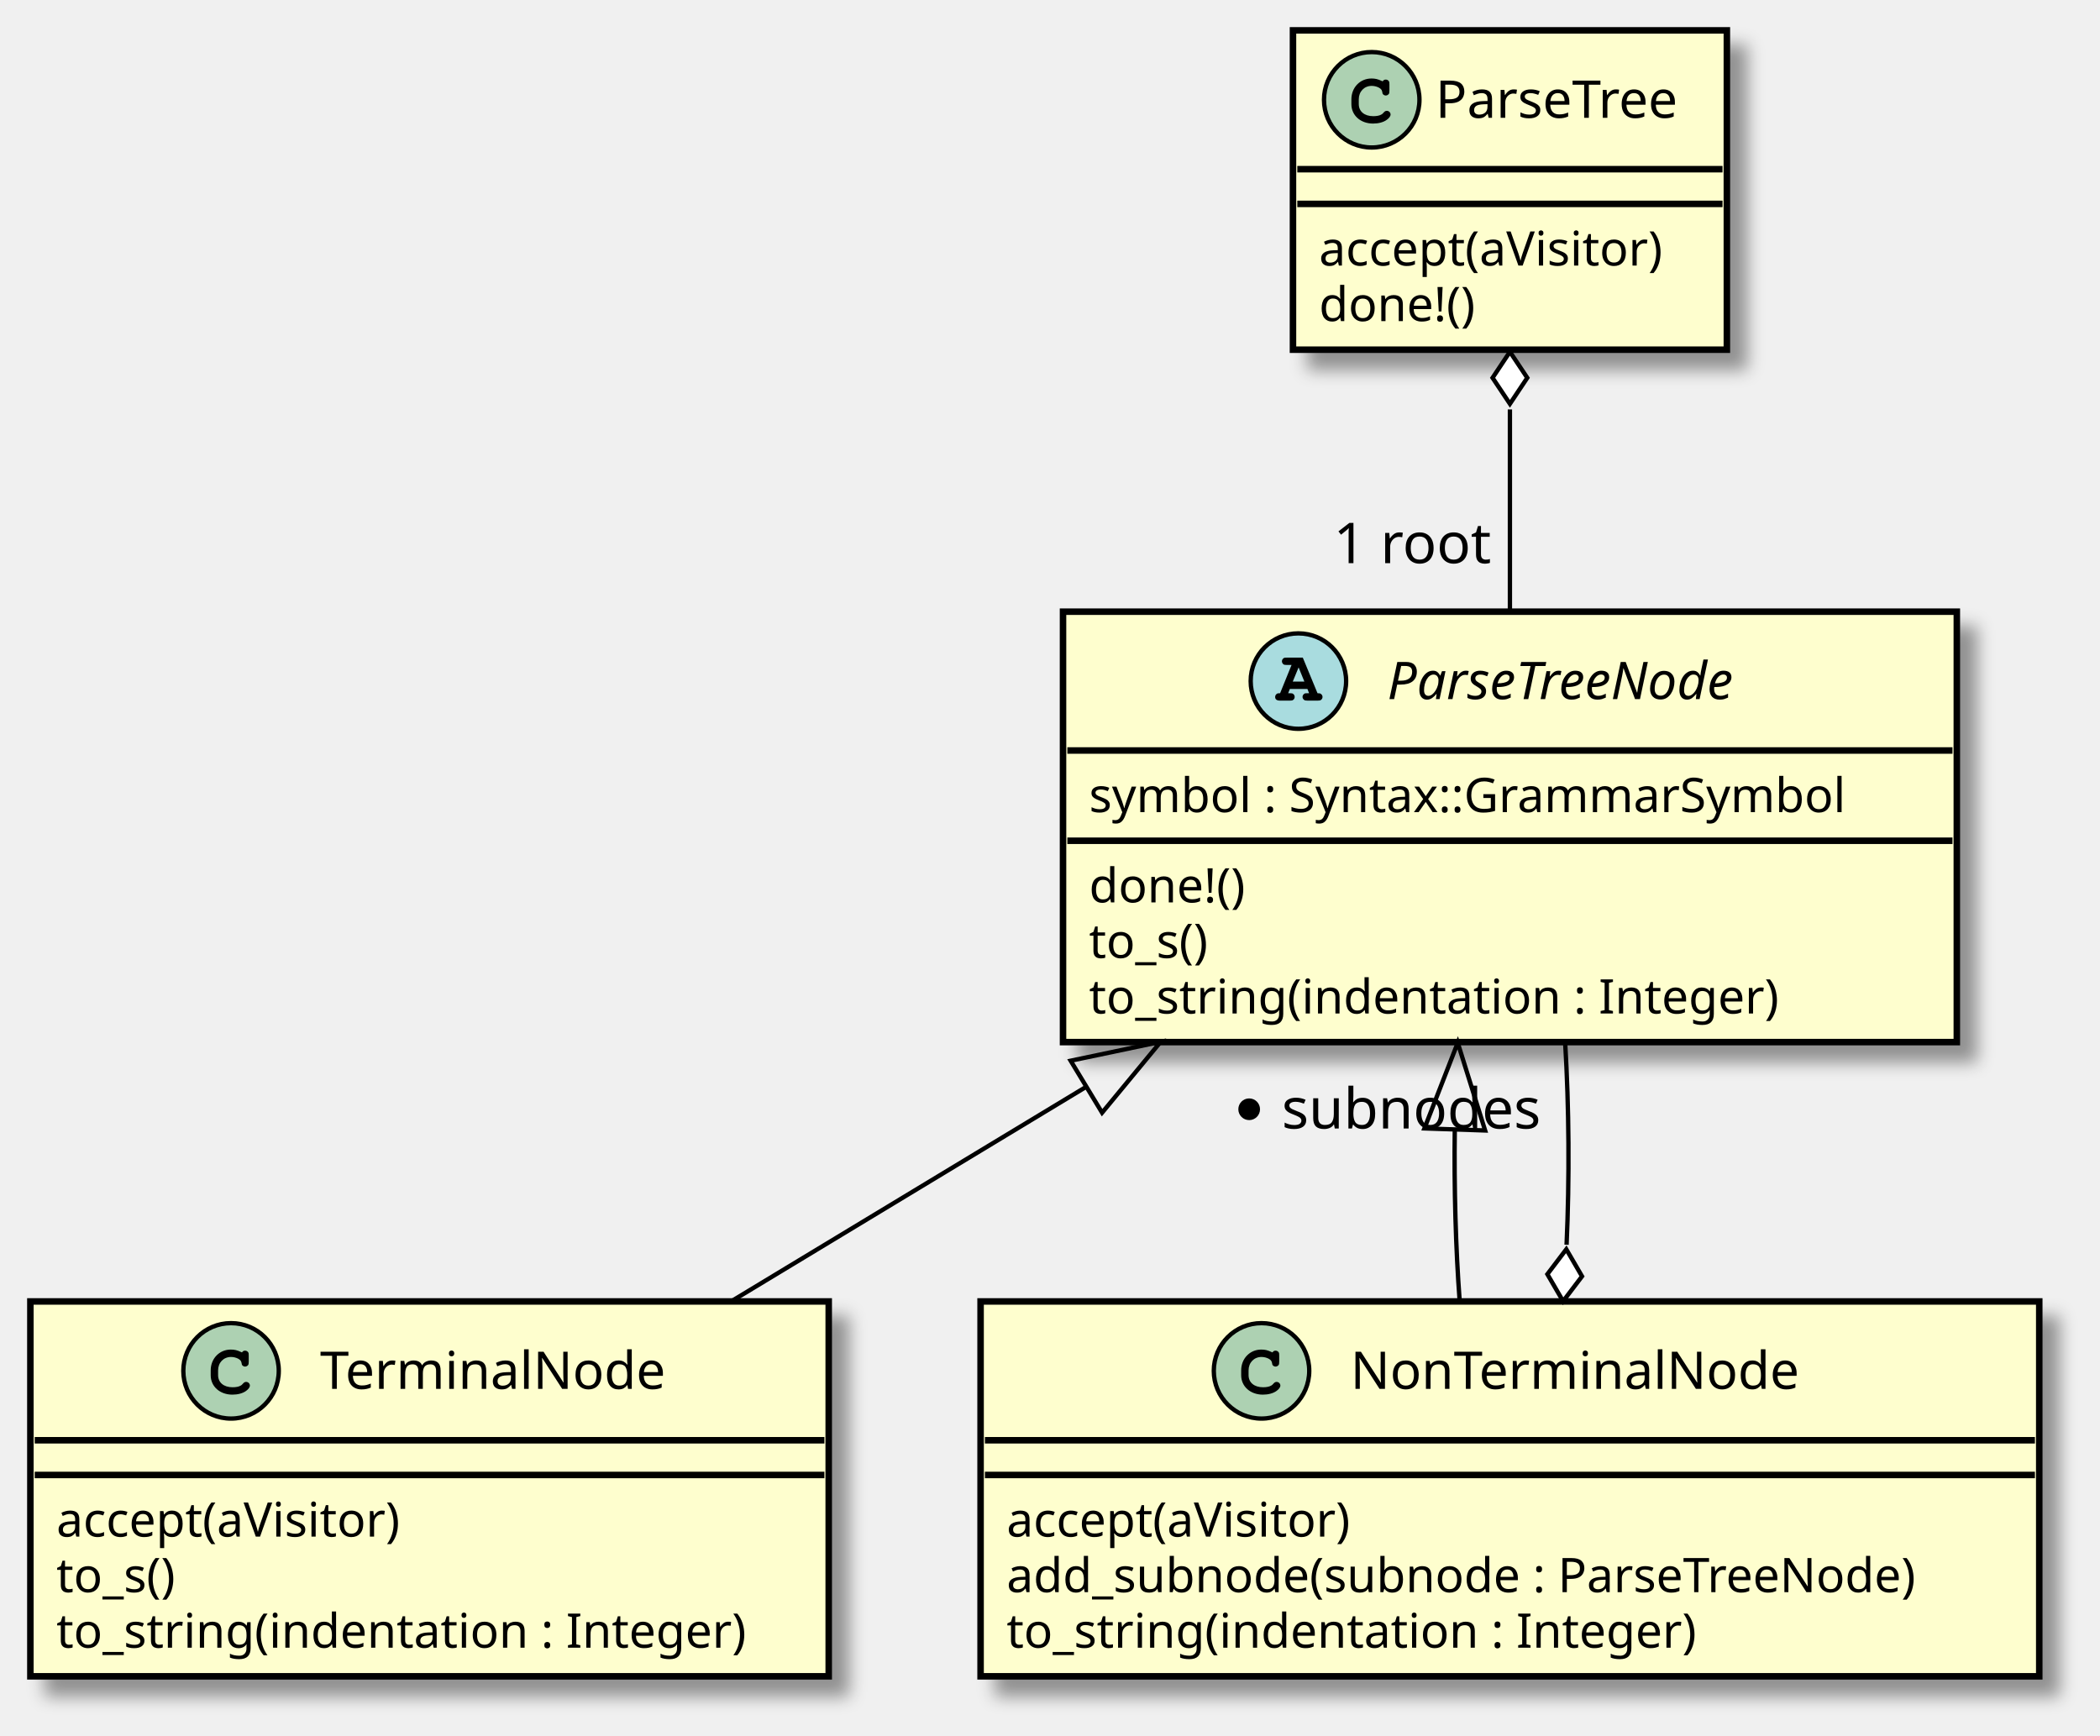
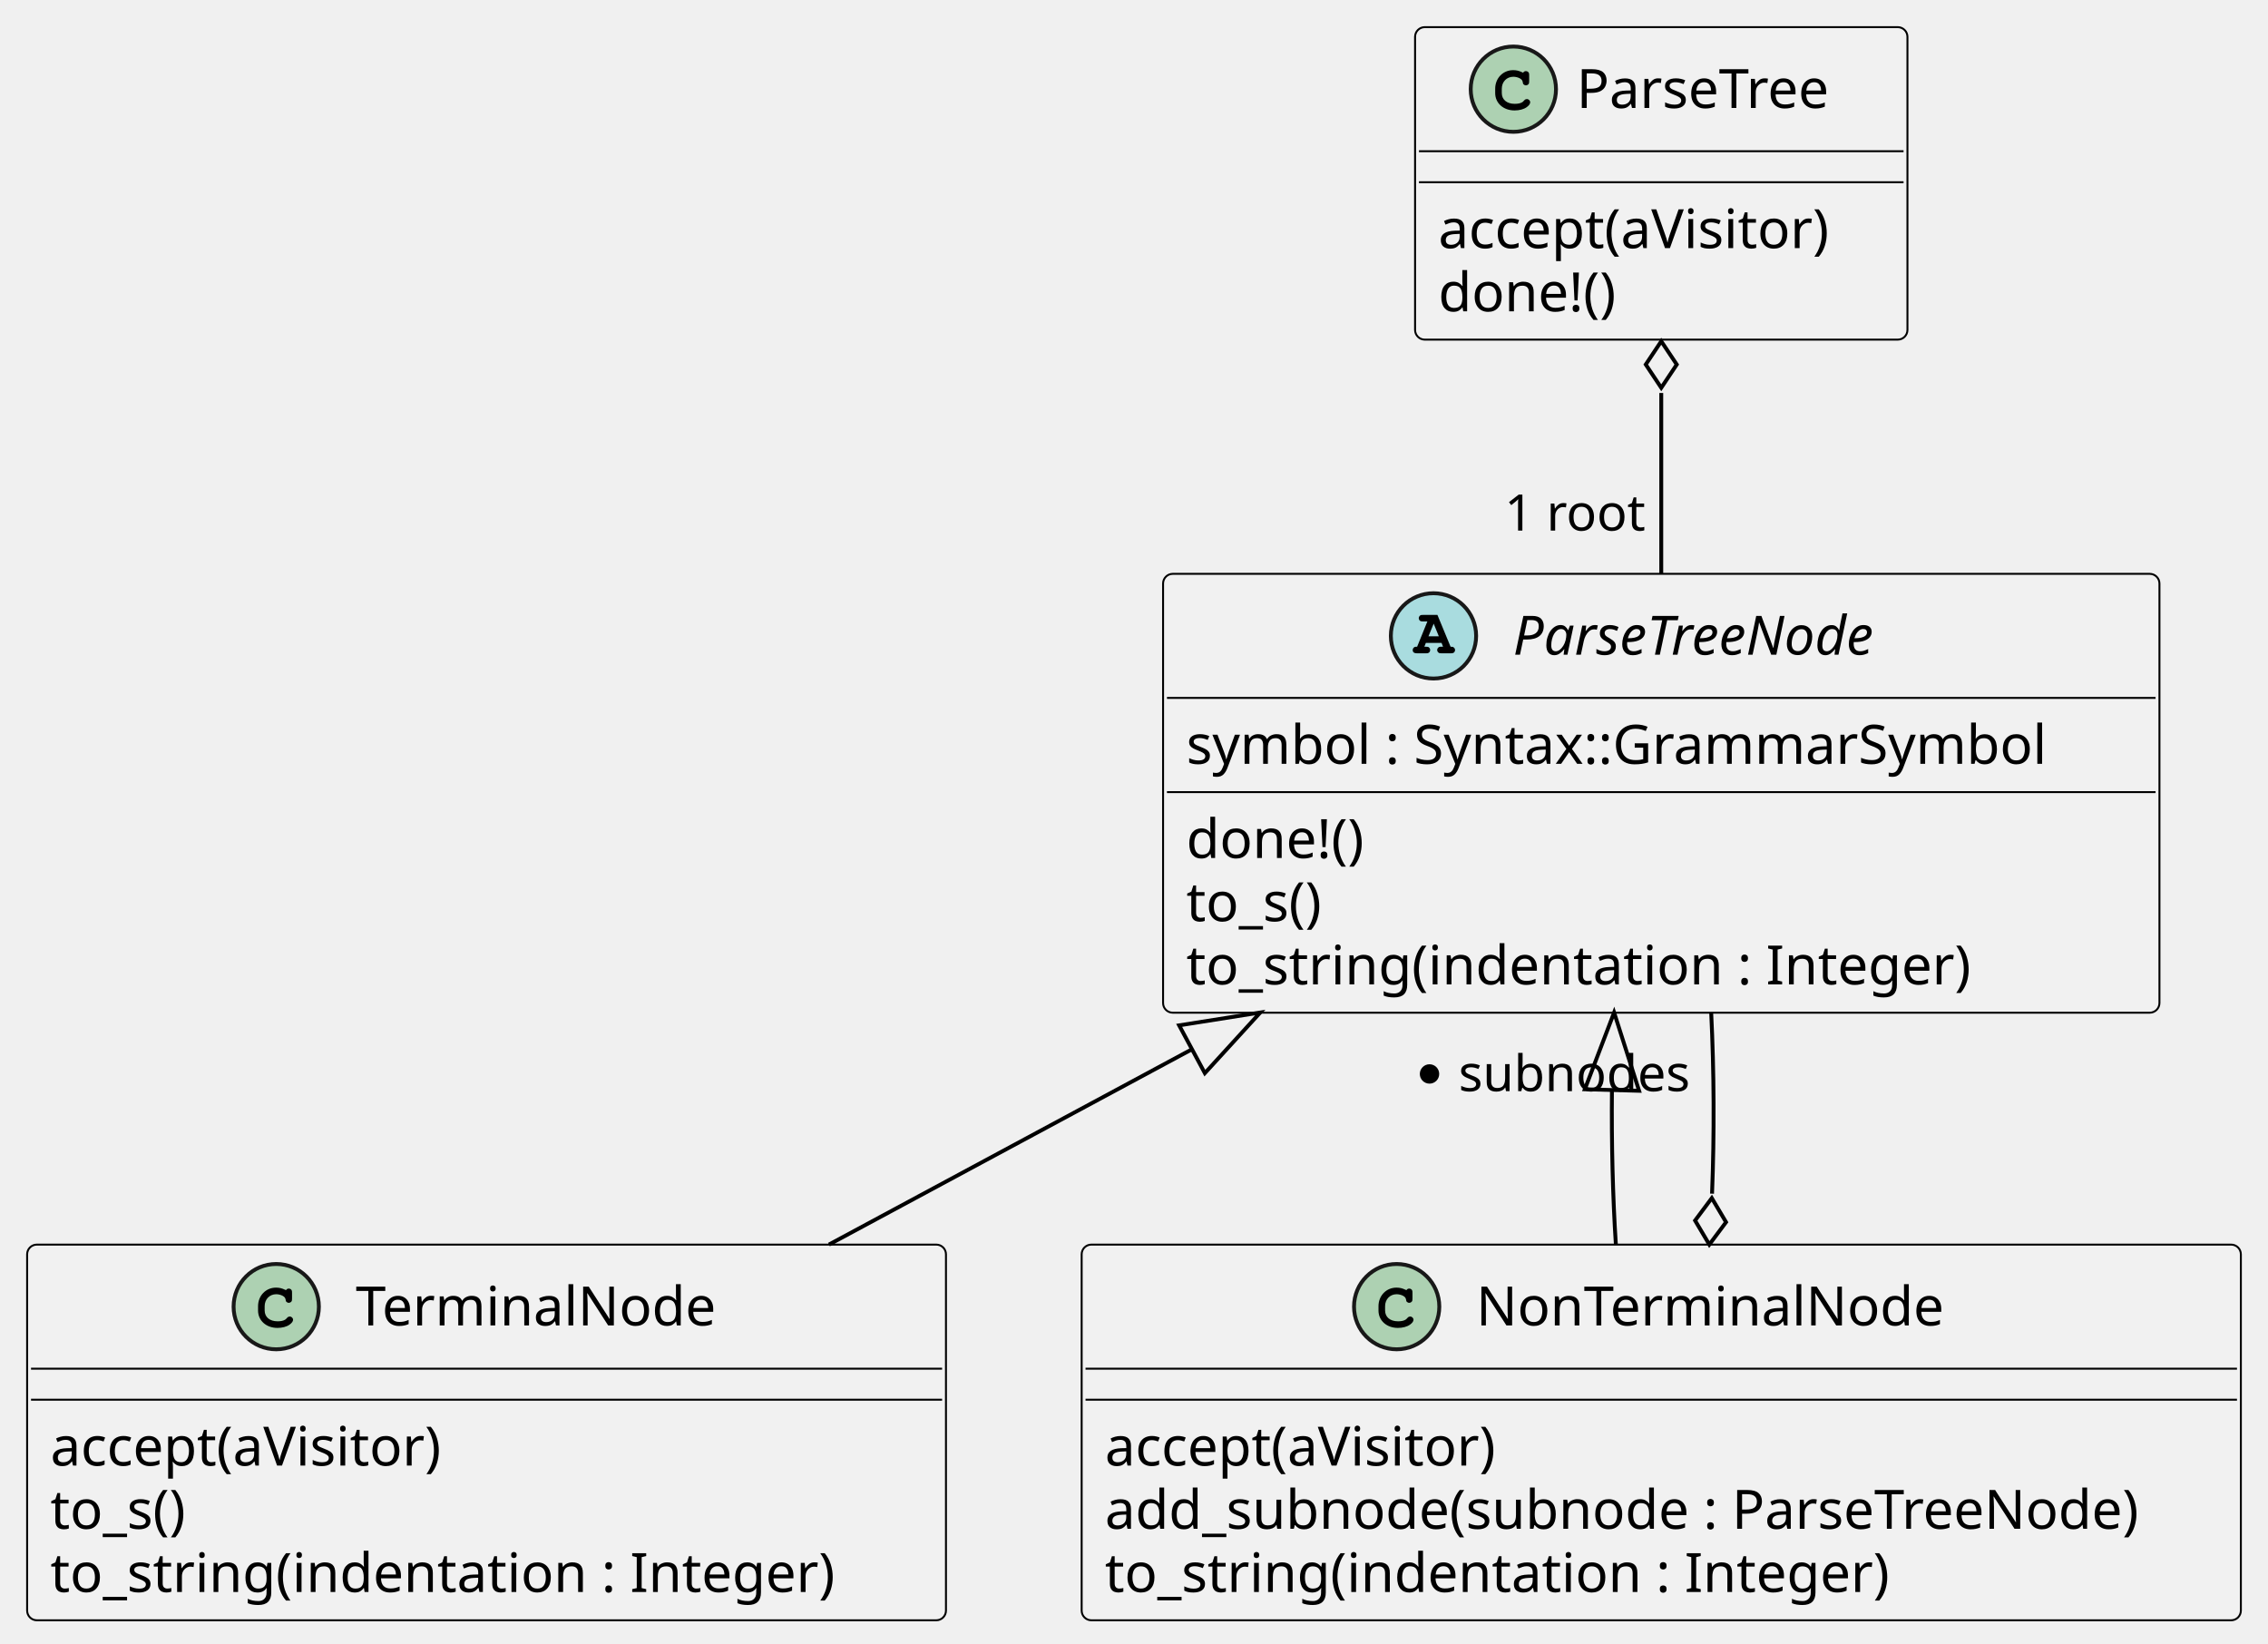
- <svg xmlns="http://www.w3.org/2000/svg" contentScriptType="application/ecmascript" contentStyleType="text/css" height="400px" preserveAspectRatio="none" style="width:484px;height:400px;background:#FFFFFF;" version="1.1" viewBox="0 0 484 400" width="484px" zoomAndPan="magnify">
-   <defs>
-     <filter height="300%" id="f1hbim6at1qn4a" width="300%" x="-1" y="-1">
-       <feGaussianBlur result="blurOut" stdDeviation="2.0" />
-       <feColorMatrix in="blurOut" result="blurOut2" type="matrix" values="0 0 0 0 0 0 0 0 0 0 0 0 0 0 0 0 0 0 .4 0" />
-       <feOffset dx="4.0" dy="4.0" in="blurOut2" result="blurOut3" />
-       <feBlend in="SourceGraphic" in2="blurOut3" mode="normal" />
-     </filter>
-   </defs>
+ <svg xmlns="http://www.w3.org/2000/svg" contentScriptType="application/ecmascript" contentStyleType="text/css" height="424px" preserveAspectRatio="none" style="width:585px;height:424px;background:#FFFFFF;" version="1.1" viewBox="0 0 585 424" width="585px" zoomAndPan="magnify">
+   <defs />
  <g>
-     <rect codeLine="6" fill="#FEFECE" filter="url(#f1hbim6at1qn4a)" height="73.609" id="ParseTree" style="stroke:#000000;stroke-width:1.5;" width="100" x="298" y="7" />
-     <ellipse cx="316.15" cy="23" fill="#ADD1B2" rx="11" ry="11" style="stroke:#000000;stroke-width:1.0;" />
-     <path d="M318.494,18.672 C317.556,18.234 316.962,18.094 316.087,18.094 C313.462,18.094 311.462,20.172 311.462,22.891 L311.462,24.016 C311.462,26.594 313.572,28.484 316.462,28.484 C317.681,28.484 318.837,28.188 319.587,27.641 C320.166,27.234 320.494,26.781 320.494,26.391 C320.494,25.938 320.103,25.547 319.634,25.547 C319.416,25.547 319.212,25.625 319.025,25.812 C318.572,26.297 318.572,26.297 318.384,26.391 C317.962,26.656 317.275,26.781 316.509,26.781 C314.462,26.781 313.166,25.688 313.166,23.984 L313.166,22.891 C313.166,21.109 314.416,19.797 316.15,19.797 C316.728,19.797 317.337,19.953 317.806,20.203 C318.291,20.484 318.462,20.703 318.556,21.109 C318.619,21.516 318.65,21.641 318.791,21.766 C318.931,21.906 319.166,22.016 319.384,22.016 C319.65,22.016 319.916,21.875 320.087,21.656 C320.197,21.5 320.228,21.312 320.228,20.891 L320.228,19.469 C320.228,19.031 320.212,18.906 320.119,18.75 C319.962,18.484 319.681,18.344 319.384,18.344 C319.087,18.344 318.884,18.438 318.666,18.75 L318.494,18.672 Z " fill="#000000" />
-     <text fill="#000000" font-family="sans-serif" font-size="12" lengthAdjust="spacing" textLength="61" x="330.85" y="27.154">ParseTree</text>
-     <line style="stroke:#000000;stroke-width:1.5;" x1="299" x2="397" y1="39" y2="39" />
-     <line style="stroke:#000000;stroke-width:1.5;" x1="299" x2="397" y1="47" y2="47" />
-     <text fill="#000000" font-family="sans-serif" font-size="11" lengthAdjust="spacing" textLength="88" x="304" y="61.21">accept(aVisitor)</text>
-     <text fill="#000000" font-family="sans-serif" font-size="11" lengthAdjust="spacing" textLength="42" x="304" y="74.015">done!()</text>
-     <rect codeLine="11" fill="#FEFECE" filter="url(#f1hbim6at1qn4a)" height="99.219" id="ParseTreeNode" style="stroke:#000000;stroke-width:1.5;" width="206" x="245" y="141" />
-     <ellipse cx="299.25" cy="157" fill="#A9DCDF" rx="11" ry="11" style="stroke:#000000;stroke-width:1.0;" />
-     <path d="M301.328,158.812 L301.719,159.797 L301.328,159.797 C300.875,159.797 300.766,159.812 300.609,159.922 C300.359,160.078 300.203,160.359 300.203,160.656 C300.203,160.922 300.344,161.172 300.562,161.328 C300.703,161.453 300.906,161.5 301.328,161.5 L303.688,161.5 C304.047,161.5 304.266,161.469 304.406,161.375 C304.656,161.234 304.812,160.938 304.812,160.656 C304.812,160.375 304.672,160.125 304.453,159.969 C304.281,159.828 304.125,159.797 303.656,159.797 L300.266,151.594 L296.594,151.594 C296.141,151.594 296.016,151.609 295.859,151.703 C295.609,151.875 295.453,152.156 295.453,152.438 C295.453,152.719 295.594,152.969 295.812,153.141 C295.984,153.25 296.156,153.281 296.594,153.281 L297.672,153.281 L295.031,159.797 C294.609,159.797 294.453,159.812 294.297,159.922 C294.047,160.078 293.891,160.359 293.891,160.656 C293.891,161.219 294.266,161.5 295.016,161.5 L297.281,161.5 C297.641,161.5 297.859,161.469 297.984,161.375 C298.25,161.234 298.391,160.938 298.391,160.656 C298.391,160.375 298.266,160.125 298.047,159.953 C297.875,159.828 297.734,159.797 297.281,159.797 L296.891,159.797 L297.281,158.812 L301.328,158.812 Z M300.625,157.109 L297.953,157.109 L299.297,153.844 L300.625,157.109 Z " fill="#000000" />
-     <text fill="#000000" font-family="sans-serif" font-size="12" font-style="italic" lengthAdjust="spacing" textLength="89" x="319.75" y="161.154">ParseTreeNode</text>
-     <line style="stroke:#000000;stroke-width:1.5;" x1="246" x2="450" y1="173" y2="173" />
-     <text fill="#000000" font-family="sans-serif" font-size="11" lengthAdjust="spacing" textLength="194" x="251" y="187.21">symbol : Syntax::GrammarSymbol</text>
-     <line style="stroke:#000000;stroke-width:1.5;" x1="246" x2="450" y1="193.805" y2="193.805" />
-     <text fill="#000000" font-family="sans-serif" font-size="11" lengthAdjust="spacing" textLength="42" x="251" y="208.015">done!()</text>
-     <text fill="#000000" font-family="sans-serif" font-size="11" lengthAdjust="spacing" textLength="31" x="251" y="220.82">to_s()</text>
-     <text fill="#000000" font-family="sans-serif" font-size="11" lengthAdjust="spacing" textLength="172" x="251" y="233.625">to_string(indentation : Integer)</text>
-     <rect codeLine="18" fill="#FEFECE" filter="url(#f1hbim6at1qn4a)" height="86.414" id="TerminalNode" style="stroke:#000000;stroke-width:1.5;" width="184" x="7" y="300" />
-     <ellipse cx="53.25" cy="316" fill="#ADD1B2" rx="11" ry="11" style="stroke:#000000;stroke-width:1.0;" />
-     <path d="M55.594,311.672 C54.656,311.234 54.062,311.094 53.188,311.094 C50.562,311.094 48.562,313.172 48.562,315.891 L48.562,317.016 C48.562,319.594 50.672,321.484 53.562,321.484 C54.781,321.484 55.938,321.188 56.688,320.641 C57.266,320.234 57.594,319.781 57.594,319.391 C57.594,318.938 57.203,318.547 56.734,318.547 C56.516,318.547 56.312,318.625 56.125,318.812 C55.672,319.297 55.672,319.297 55.484,319.391 C55.062,319.656 54.375,319.781 53.609,319.781 C51.562,319.781 50.266,318.688 50.266,316.984 L50.266,315.891 C50.266,314.109 51.516,312.797 53.25,312.797 C53.828,312.797 54.438,312.953 54.906,313.203 C55.391,313.484 55.562,313.703 55.656,314.109 C55.719,314.516 55.75,314.641 55.891,314.766 C56.031,314.906 56.266,315.016 56.484,315.016 C56.75,315.016 57.016,314.875 57.188,314.656 C57.297,314.5 57.328,314.312 57.328,313.891 L57.328,312.469 C57.328,312.031 57.312,311.906 57.219,311.75 C57.062,311.484 56.781,311.344 56.484,311.344 C56.188,311.344 55.984,311.438 55.766,311.75 L55.594,311.672 Z " fill="#000000" />
-     <text fill="#000000" font-family="sans-serif" font-size="12" lengthAdjust="spacing" textLength="83" x="73.75" y="320.154">TerminalNode</text>
-     <line style="stroke:#000000;stroke-width:1.5;" x1="8" x2="190" y1="332" y2="332" />
-     <line style="stroke:#000000;stroke-width:1.5;" x1="8" x2="190" y1="340" y2="340" />
-     <text fill="#000000" font-family="sans-serif" font-size="11" lengthAdjust="spacing" textLength="88" x="13" y="354.21">accept(aVisitor)</text>
-     <text fill="#000000" font-family="sans-serif" font-size="11" lengthAdjust="spacing" textLength="31" x="13" y="367.015">to_s()</text>
-     <text fill="#000000" font-family="sans-serif" font-size="11" lengthAdjust="spacing" textLength="172" x="13" y="379.82">to_string(indentation : Integer)</text>
-     <rect codeLine="24" fill="#FEFECE" filter="url(#f1hbim6at1qn4a)" height="86.414" id="NonTerminalNode" style="stroke:#000000;stroke-width:1.5;" width="244" x="226" y="300" />
-     <ellipse cx="290.75" cy="316" fill="#ADD1B2" rx="11" ry="11" style="stroke:#000000;stroke-width:1.0;" />
-     <path d="M293.094,311.672 C292.156,311.234 291.562,311.094 290.688,311.094 C288.062,311.094 286.062,313.172 286.062,315.891 L286.062,317.016 C286.062,319.594 288.172,321.484 291.062,321.484 C292.281,321.484 293.438,321.188 294.188,320.641 C294.766,320.234 295.094,319.781 295.094,319.391 C295.094,318.938 294.703,318.547 294.234,318.547 C294.016,318.547 293.812,318.625 293.625,318.812 C293.172,319.297 293.172,319.297 292.984,319.391 C292.562,319.656 291.875,319.781 291.109,319.781 C289.062,319.781 287.766,318.688 287.766,316.984 L287.766,315.891 C287.766,314.109 289.016,312.797 290.75,312.797 C291.328,312.797 291.938,312.953 292.406,313.203 C292.891,313.484 293.062,313.703 293.156,314.109 C293.219,314.516 293.25,314.641 293.391,314.766 C293.531,314.906 293.766,315.016 293.984,315.016 C294.25,315.016 294.516,314.875 294.688,314.656 C294.797,314.5 294.828,314.312 294.828,313.891 L294.828,312.469 C294.828,312.031 294.812,311.906 294.719,311.75 C294.562,311.484 294.281,311.344 293.984,311.344 C293.688,311.344 293.484,311.438 293.266,311.75 L293.094,311.672 Z " fill="#000000" />
-     <text fill="#000000" font-family="sans-serif" font-size="12" lengthAdjust="spacing" textLength="106" x="311.25" y="320.154">NonTerminalNode</text>
-     <line style="stroke:#000000;stroke-width:1.5;" x1="227" x2="469" y1="332" y2="332" />
-     <line style="stroke:#000000;stroke-width:1.5;" x1="227" x2="469" y1="340" y2="340" />
-     <text fill="#000000" font-family="sans-serif" font-size="11" lengthAdjust="spacing" textLength="88" x="232" y="354.21">accept(aVisitor)</text>
-     <text fill="#000000" font-family="sans-serif" font-size="11" lengthAdjust="spacing" textLength="232" x="232" y="367.015">add_subnode(subnode : ParseTreeNode)</text>
-     <text fill="#000000" font-family="sans-serif" font-size="11" lengthAdjust="spacing" textLength="172" x="232" y="379.82">to_string(indentation : Integer)</text>
-     <path codeLine="31" d="M348,94.37 C348,109.372 348,125.842 348,140.799 " fill="none" id="ParseTree-backto-ParseTreeNode" style="stroke:#000000;stroke-width:1.0;" />
-     <polygon fill="#FFFFFF" points="348,81.091,344,87.091,348,93.091,352,87.091,348,81.091" style="stroke:#000000;stroke-width:1.0;" />
-     <text fill="#000000" font-family="sans-serif" font-size="13" lengthAdjust="spacing" textLength="38" x="307.328" y="129.816">1 root</text>
-     <path codeLine="32" d="M250.362,250.514 C223.107,266.988 194.048,284.551 168.754,299.84 " fill="none" id="ParseTreeNode-backto-TerminalNode" style="stroke:#000000;stroke-width:1.0;" />
-     <polygon fill="none" points="246.763,244.51,267.501,240.155,254.005,256.491,246.763,244.51" style="stroke:#000000;stroke-width:1.0;" />
-     <path codeLine="33" d="M335.29,260.403 C335.118,273.896 335.496,287.663 336.424,299.952 " fill="none" id="ParseTreeNode-backto-NonTerminalNode" style="stroke:#000000;stroke-width:1.0;" />
-     <polygon fill="none" points="328.296,260.113,335.974,240.363,342.288,260.59,328.296,260.113" style="stroke:#000000;stroke-width:1.0;" />
-     <path codeLine="34" d="M361.059,286.928 C361.741,271.677 361.632,255.233 360.733,240.363 " fill="none" id="NonTerminalNode-backto-ParseTreeNode" style="stroke:#000000;stroke-width:1.0;" />
-     <polygon fill="#FFFFFF" points="360.257,299.952,364.618,294.21,360.995,287.975,356.634,293.718,360.257,299.952" style="stroke:#000000;stroke-width:1.0;" />
-     <ellipse cx="287.905" cy="255.698" fill="#000000" rx="2.5" ry="2.5" style="stroke:#000000;stroke-width:0.0;" />
-     <text fill="#000000" font-family="sans-serif" font-size="13" lengthAdjust="spacing" textLength="62" x="295.405" y="260.132">subnodes</text>
+     <rect codeLine="6" fill="#F1F1F1" height="80.594" id="ParseTree" rx="2.5" ry="2.5" style="stroke:#000000;stroke-width:0.5;" width="127" x="365" y="7" />
+     <ellipse cx="390.35" cy="23" fill="#ADD1B2" rx="11" ry="11" style="stroke:#181818;stroke-width:1.0;" />
+     <path d="M392.694,18.672 C391.756,18.234 391.163,18.094 390.288,18.094 C387.663,18.094 385.663,20.172 385.663,22.891 L385.663,24.016 C385.663,26.594 387.772,28.484 390.663,28.484 C391.881,28.484 393.038,28.188 393.788,27.641 C394.366,27.234 394.694,26.781 394.694,26.391 C394.694,25.938 394.303,25.547 393.834,25.547 C393.616,25.547 393.413,25.625 393.225,25.812 C392.772,26.297 392.772,26.297 392.584,26.391 C392.163,26.656 391.475,26.781 390.709,26.781 C388.663,26.781 387.366,25.688 387.366,23.984 L387.366,22.891 C387.366,21.109 388.616,19.797 390.35,19.797 C390.928,19.797 391.538,19.953 392.006,20.203 C392.491,20.484 392.663,20.703 392.756,21.109 C392.819,21.516 392.85,21.641 392.991,21.766 C393.131,21.906 393.366,22.016 393.584,22.016 C393.85,22.016 394.116,21.875 394.288,21.656 C394.397,21.5 394.428,21.312 394.428,20.891 L394.428,19.469 C394.428,19.031 394.413,18.906 394.319,18.75 C394.163,18.484 393.881,18.344 393.584,18.344 C393.288,18.344 393.084,18.438 392.866,18.75 L392.694,18.672 Z " fill="#000000" />
+     <text fill="#000000" font-family="sans-serif" font-size="14" lengthAdjust="spacing" textLength="72" x="406.65" y="27.847">ParseTree</text>
+     <line style="stroke:#000000;stroke-width:0.5;" x1="366" x2="491" y1="39" y2="39" />
+     <line style="stroke:#000000;stroke-width:0.5;" x1="366" x2="491" y1="47" y2="47" />
+     <text fill="#000000" font-family="sans-serif" font-size="14" lengthAdjust="spacing" textLength="115" x="371" y="63.995">accept(aVisitor)</text>
+     <text fill="#000000" font-family="sans-serif" font-size="14" lengthAdjust="spacing" textLength="51" x="371" y="80.292">done!()</text>
+     <rect codeLine="11" fill="#F1F1F1" height="113.188" id="ParseTreeNode" rx="2.5" ry="2.5" style="stroke:#000000;stroke-width:0.5;" width="257" x="300" y="148" />
+     <ellipse cx="369.75" cy="164" fill="#A9DCDF" rx="11" ry="11" style="stroke:#181818;stroke-width:1.0;" />
+     <path d="M371.828,165.812 L372.219,166.797 L371.828,166.797 C371.375,166.797 371.266,166.812 371.109,166.922 C370.859,167.078 370.703,167.359 370.703,167.656 C370.703,167.922 370.844,168.172 371.062,168.328 C371.203,168.453 371.406,168.5 371.828,168.5 L374.188,168.5 C374.547,168.5 374.766,168.469 374.906,168.375 C375.156,168.234 375.312,167.938 375.312,167.656 C375.312,167.375 375.172,167.125 374.953,166.969 C374.781,166.828 374.625,166.797 374.156,166.797 L370.766,158.594 L367.094,158.594 C366.641,158.594 366.516,158.609 366.359,158.703 C366.109,158.875 365.953,159.156 365.953,159.438 C365.953,159.719 366.094,159.969 366.312,160.141 C366.484,160.25 366.656,160.281 367.094,160.281 L368.172,160.281 L365.531,166.797 C365.109,166.797 364.953,166.812 364.797,166.922 C364.547,167.078 364.391,167.359 364.391,167.656 C364.391,168.219 364.766,168.5 365.516,168.5 L367.781,168.5 C368.141,168.5 368.359,168.469 368.484,168.375 C368.75,168.234 368.891,167.938 368.891,167.656 C368.891,167.375 368.766,167.125 368.547,166.953 C368.375,166.828 368.234,166.797 367.781,166.797 L367.391,166.797 L367.781,165.812 L371.828,165.812 Z M371.125,164.109 L368.453,164.109 L369.797,160.844 L371.125,164.109 Z " fill="#000000" />
+     <text fill="#000000" font-family="sans-serif" font-size="14" font-style="italic" lengthAdjust="spacing" textLength="109" x="390.25" y="168.847">ParseTreeNode</text>
+     <line style="stroke:#000000;stroke-width:0.5;" x1="301" x2="556" y1="180" y2="180" />
+     <text fill="#000000" font-family="sans-serif" font-size="14" lengthAdjust="spacing" textLength="245" x="306" y="196.995">symbol : Syntax::GrammarSymbol</text>
+     <line style="stroke:#000000;stroke-width:0.5;" x1="301" x2="556" y1="204.297" y2="204.297" />
+     <text fill="#000000" font-family="sans-serif" font-size="14" lengthAdjust="spacing" textLength="51" x="306" y="221.292">done!()</text>
+     <text fill="#000000" font-family="sans-serif" font-size="14" lengthAdjust="spacing" textLength="40" x="306" y="237.589">to_s()</text>
+     <text fill="#000000" font-family="sans-serif" font-size="14" lengthAdjust="spacing" textLength="225" x="306" y="253.886">to_string(indentation : Integer)</text>
+     <rect codeLine="18" fill="#F1F1F1" height="96.891" id="TerminalNode" rx="2.5" ry="2.5" style="stroke:#000000;stroke-width:0.5;" width="237" x="7" y="321" />
+     <ellipse cx="71.25" cy="337" fill="#ADD1B2" rx="11" ry="11" style="stroke:#181818;stroke-width:1.0;" />
+     <path d="M73.594,332.672 C72.656,332.234 72.062,332.094 71.188,332.094 C68.562,332.094 66.562,334.172 66.562,336.891 L66.562,338.016 C66.562,340.594 68.672,342.484 71.562,342.484 C72.781,342.484 73.938,342.188 74.688,341.641 C75.266,341.234 75.594,340.781 75.594,340.391 C75.594,339.938 75.203,339.547 74.734,339.547 C74.516,339.547 74.312,339.625 74.125,339.812 C73.672,340.297 73.672,340.297 73.484,340.391 C73.062,340.656 72.375,340.781 71.609,340.781 C69.562,340.781 68.266,339.688 68.266,337.984 L68.266,336.891 C68.266,335.109 69.516,333.797 71.25,333.797 C71.828,333.797 72.438,333.953 72.906,334.203 C73.391,334.484 73.562,334.703 73.656,335.109 C73.719,335.516 73.75,335.641 73.891,335.766 C74.031,335.906 74.266,336.016 74.484,336.016 C74.75,336.016 75.016,335.875 75.188,335.656 C75.297,335.5 75.328,335.312 75.328,334.891 L75.328,333.469 C75.328,333.031 75.312,332.906 75.219,332.75 C75.062,332.484 74.781,332.344 74.484,332.344 C74.188,332.344 73.984,332.438 73.766,332.75 L73.594,332.672 Z " fill="#000000" />
+     <text fill="#000000" font-family="sans-serif" font-size="14" lengthAdjust="spacing" textLength="100" x="91.75" y="341.847">TerminalNode</text>
+     <line style="stroke:#000000;stroke-width:0.5;" x1="8" x2="243" y1="353" y2="353" />
+     <line style="stroke:#000000;stroke-width:0.5;" x1="8" x2="243" y1="361" y2="361" />
+     <text fill="#000000" font-family="sans-serif" font-size="14" lengthAdjust="spacing" textLength="115" x="13" y="377.995">accept(aVisitor)</text>
+     <text fill="#000000" font-family="sans-serif" font-size="14" lengthAdjust="spacing" textLength="40" x="13" y="394.292">to_s()</text>
+     <text fill="#000000" font-family="sans-serif" font-size="14" lengthAdjust="spacing" textLength="225" x="13" y="410.589">to_string(indentation : Integer)</text>
+     <rect codeLine="24" fill="#F1F1F1" height="96.891" id="NonTerminalNode" rx="2.5" ry="2.5" style="stroke:#000000;stroke-width:0.5;" width="299" x="279" y="321" />
+     <ellipse cx="360.25" cy="337" fill="#ADD1B2" rx="11" ry="11" style="stroke:#181818;stroke-width:1.0;" />
+     <path d="M362.594,332.672 C361.656,332.234 361.062,332.094 360.188,332.094 C357.562,332.094 355.562,334.172 355.562,336.891 L355.562,338.016 C355.562,340.594 357.672,342.484 360.562,342.484 C361.781,342.484 362.938,342.188 363.688,341.641 C364.266,341.234 364.594,340.781 364.594,340.391 C364.594,339.938 364.203,339.547 363.734,339.547 C363.516,339.547 363.312,339.625 363.125,339.812 C362.672,340.297 362.672,340.297 362.484,340.391 C362.062,340.656 361.375,340.781 360.609,340.781 C358.562,340.781 357.266,339.688 357.266,337.984 L357.266,336.891 C357.266,335.109 358.516,333.797 360.25,333.797 C360.828,333.797 361.438,333.953 361.906,334.203 C362.391,334.484 362.562,334.703 362.656,335.109 C362.719,335.516 362.75,335.641 362.891,335.766 C363.031,335.906 363.266,336.016 363.484,336.016 C363.75,336.016 364.016,335.875 364.188,335.656 C364.297,335.5 364.328,335.312 364.328,334.891 L364.328,333.469 C364.328,333.031 364.312,332.906 364.219,332.75 C364.062,332.484 363.781,332.344 363.484,332.344 C363.188,332.344 362.984,332.438 362.766,332.75 L362.594,332.672 Z " fill="#000000" />
+     <text fill="#000000" font-family="sans-serif" font-size="14" lengthAdjust="spacing" textLength="128" x="380.75" y="341.847">NonTerminalNode</text>
+     <line style="stroke:#000000;stroke-width:0.5;" x1="280" x2="577" y1="353" y2="353" />
+     <line style="stroke:#000000;stroke-width:0.5;" x1="280" x2="577" y1="361" y2="361" />
+     <text fill="#000000" font-family="sans-serif" font-size="14" lengthAdjust="spacing" textLength="115" x="285" y="377.995">accept(aVisitor)</text>
+     <text fill="#000000" font-family="sans-serif" font-size="14" lengthAdjust="spacing" textLength="287" x="285" y="394.292">add_subnode(subnode : ParseTreeNode)</text>
+     <text fill="#000000" font-family="sans-serif" font-size="14" lengthAdjust="spacing" textLength="225" x="285" y="410.589">to_string(indentation : Integer)</text>
+     <path codeLine="31" d="M428.5,101.354 C428.5,116.384 428.5,132.794 428.5,147.977 " fill="none" id="ParseTree-backto-ParseTreeNode" style="stroke:#000000;stroke-width:1.0;" />
+     <polygon fill="none" points="428.5,88.014,424.5,94.014,428.5,100.014,432.5,94.014,428.5,88.014" style="stroke:#000000;stroke-width:1.0;" />
+     <text fill="#000000" font-family="sans-serif" font-size="13" lengthAdjust="spacing" textLength="38" x="388.066" y="136.837">1 root</text>
+     <path codeLine="32" d="M307.417,270.637 C276.144,287.46 243.068,305.254 213.819,320.988 " fill="none" id="ParseTreeNode-backto-TerminalNode" style="stroke:#000000;stroke-width:1.0;" />
+     <polygon fill="none" points="304.143,264.45,325.072,261.139,310.775,276.779,304.143,264.45" style="stroke:#000000;stroke-width:1.0;" />
+     <path codeLine="33" d="M415.778,281.3 C415.646,294.819 415.984,308.547 416.791,320.988 " fill="none" id="ParseTreeNode-backto-NonTerminalNode" style="stroke:#000000;stroke-width:1.0;" />
+     <polygon fill="none" points="408.785,280.937,416.339,261.139,422.78,281.326,408.785,280.937" style="stroke:#000000;stroke-width:1.0;" />
+     <path codeLine="34" d="M441.599,307.864 C442.2,292.554 442.126,276.19 441.377,261.139 " fill="none" id="NonTerminalNode-backto-ParseTreeNode" style="stroke:#000000;stroke-width:1.0;" />
+     <polygon fill="none" points="440.897,320.988,445.212,315.211,441.538,309.005,437.223,314.783,440.897,320.988" style="stroke:#000000;stroke-width:1.0;" />
+     <ellipse cx="368.722" cy="276.986" fill="#000000" rx="2.5" ry="2.5" style="stroke:#000000;stroke-width:0.0;" />
+     <text fill="#000000" font-family="sans-serif" font-size="13" lengthAdjust="spacing" textLength="62" x="376.222" y="281.42">subnodes</text>
  </g>
</svg>
